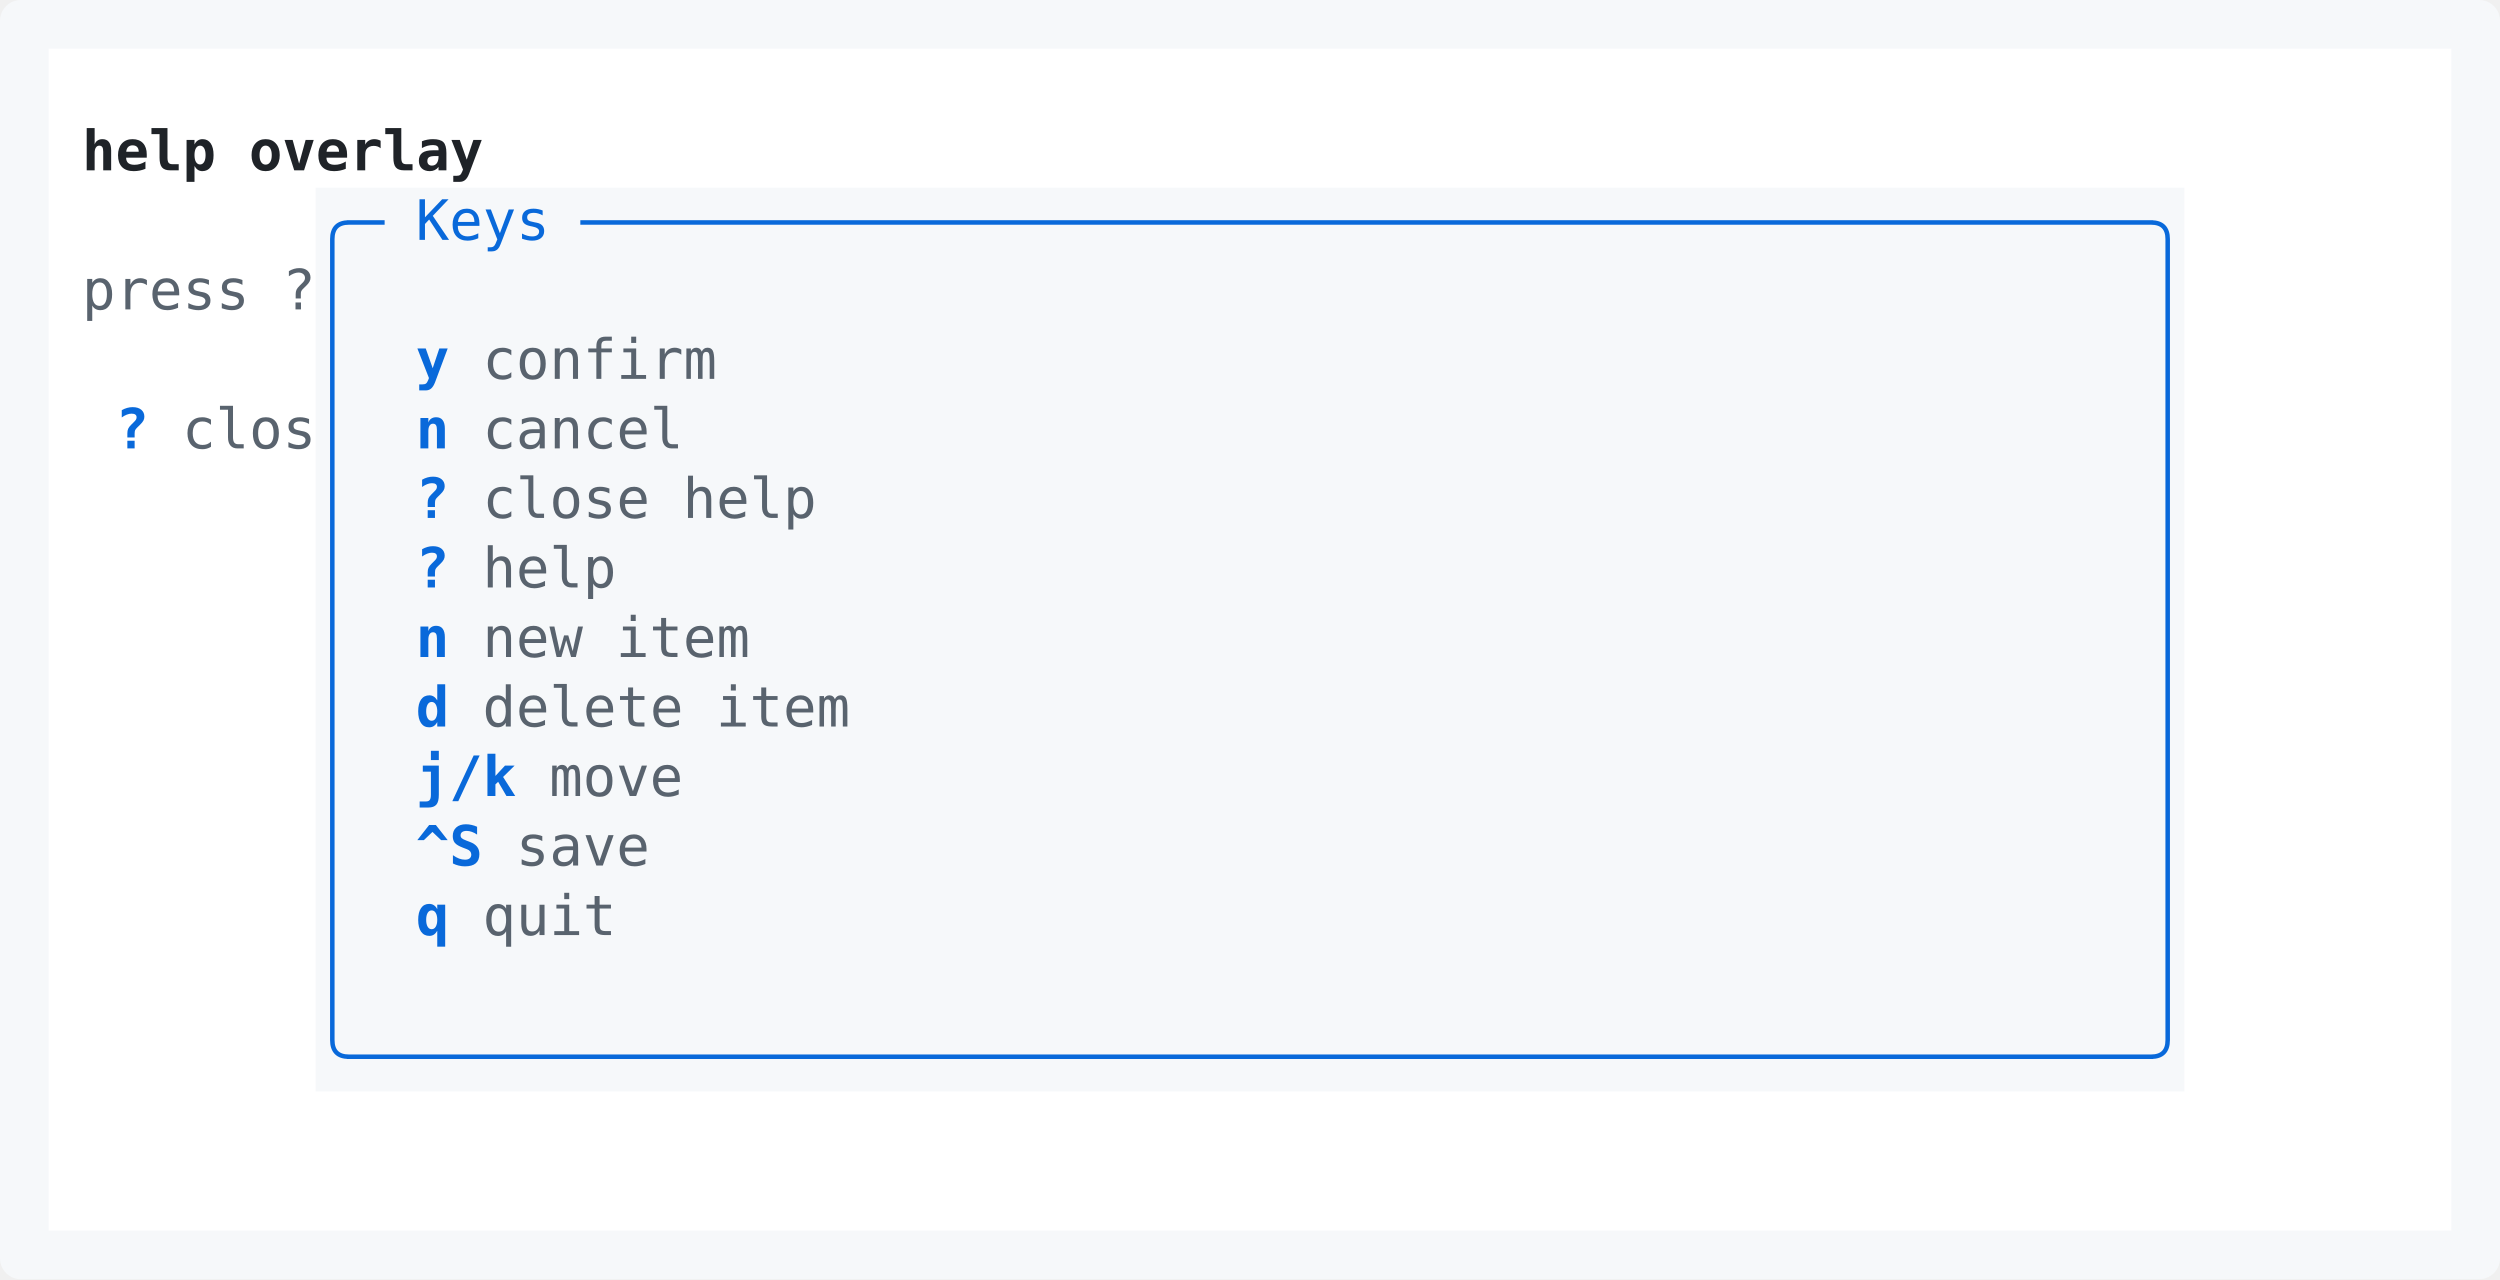
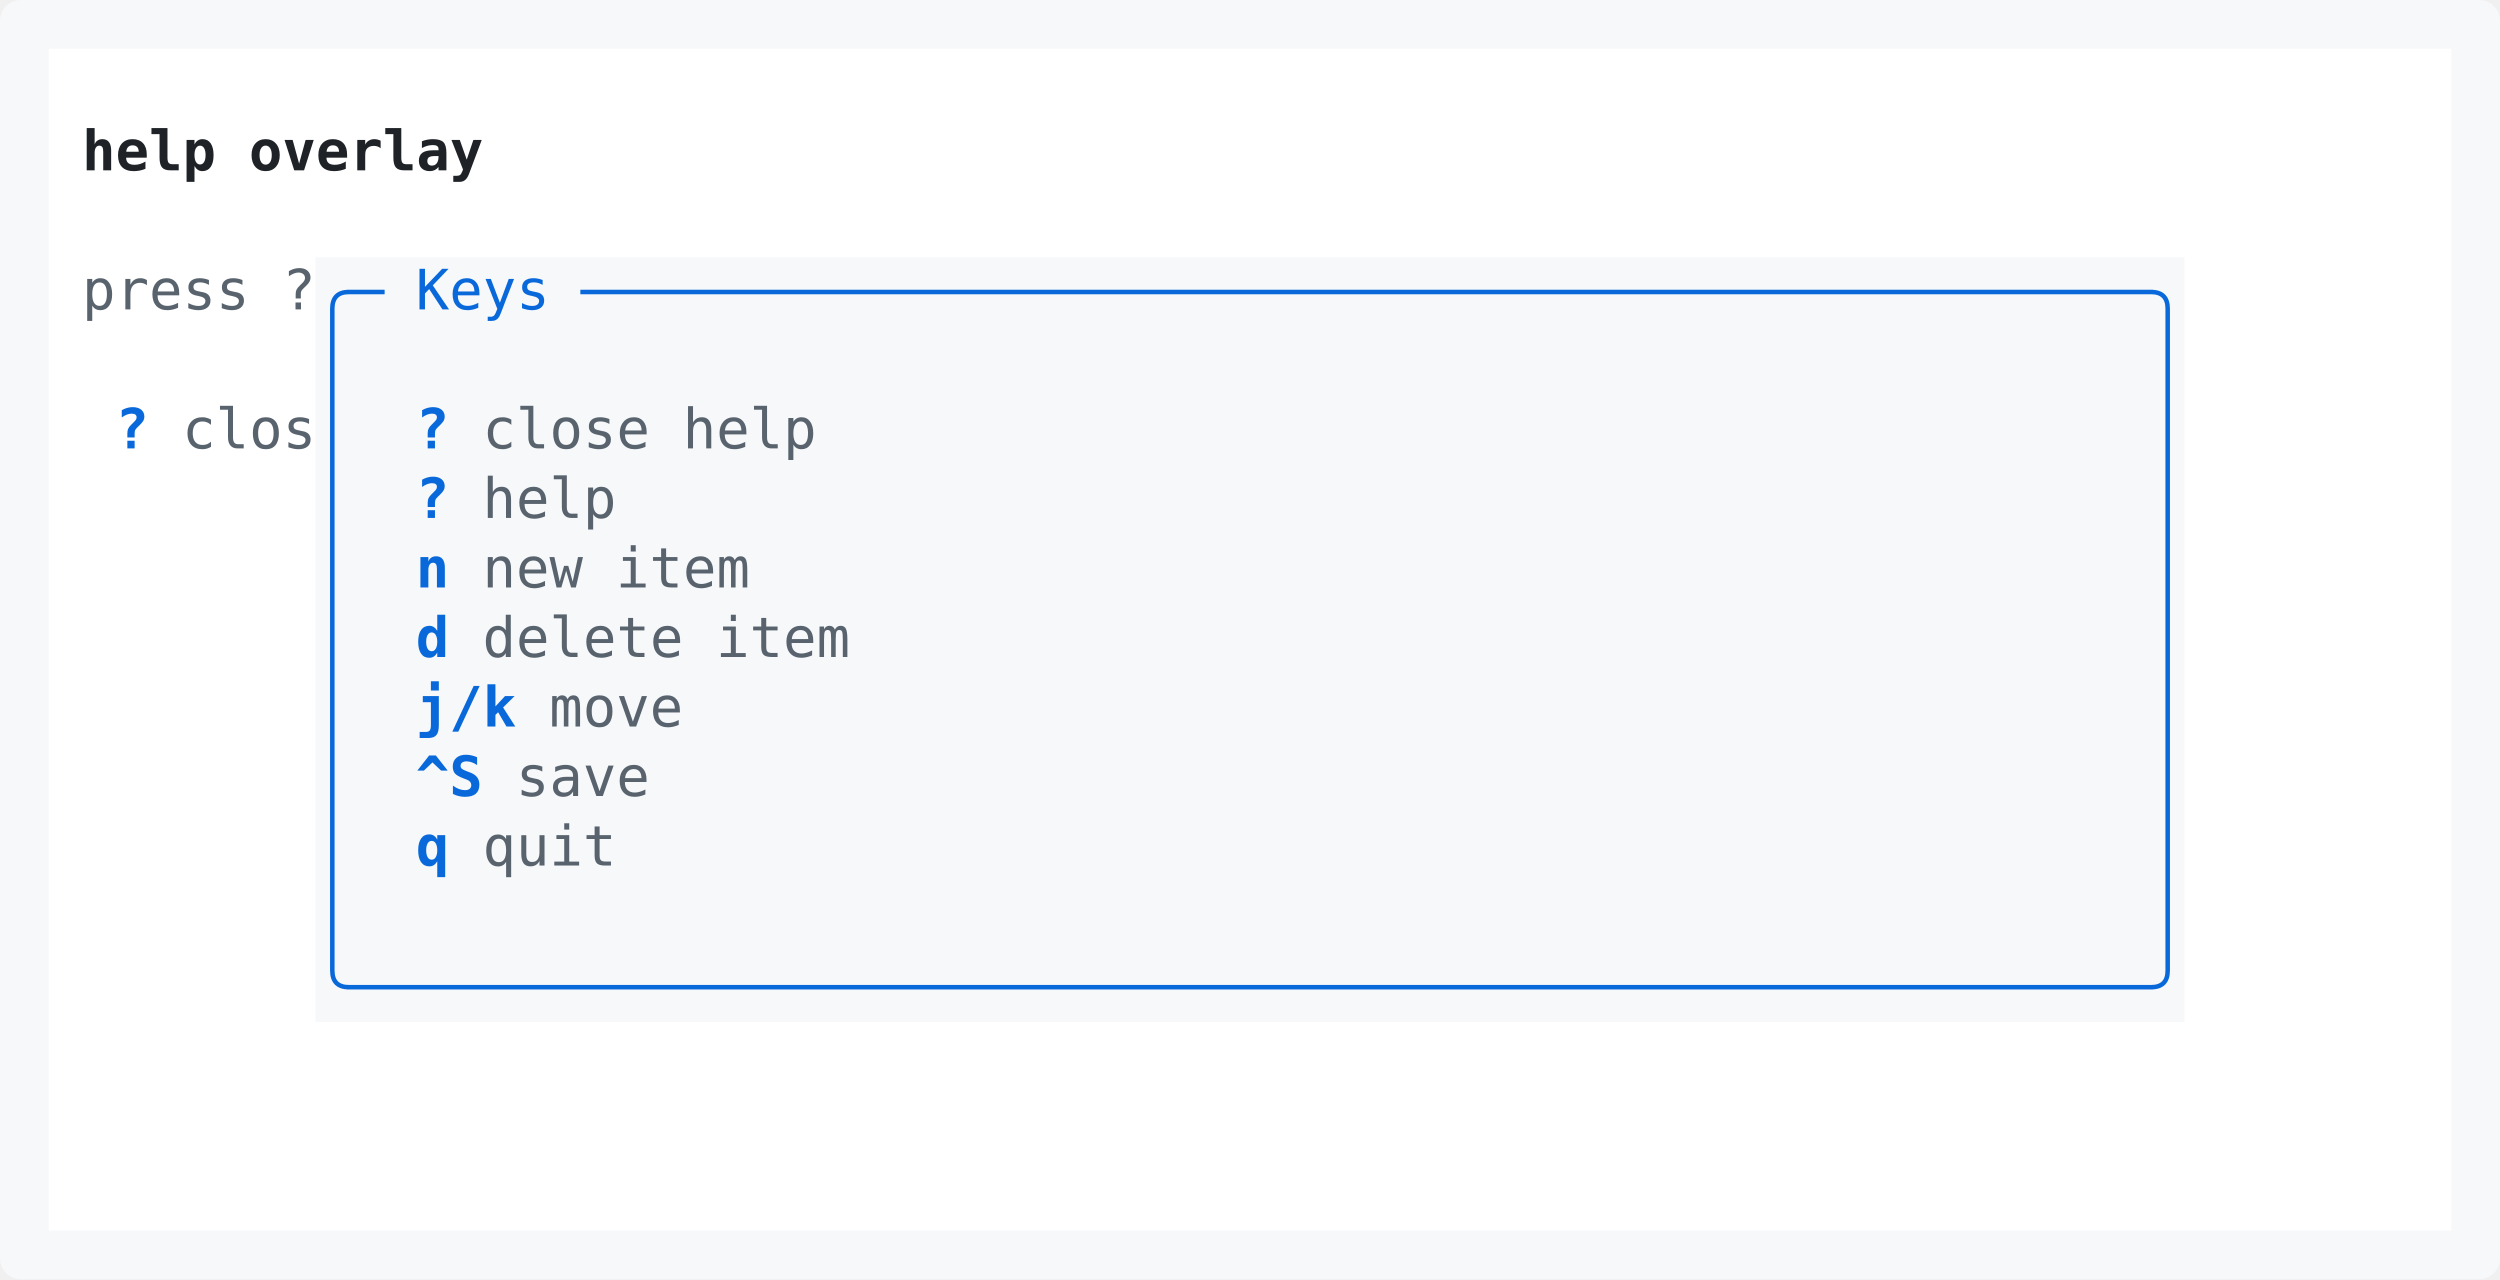
<svg xmlns="http://www.w3.org/2000/svg" width="719.2" height="368" viewBox="0 0 719.2 368" role="img" aria-label="a help overlay listing every labeled key binding">
  <rect width="719.2" height="368" rx="6" fill="#f6f8fa" />
-   <path fill="#ffffff" d="M14 14h691.2v20h-691.2zM14 34h691.2v20h-691.2zM14 54h76.8v20h-76.8zM628.4 54h76.8v20h-76.8zM14 74h76.8v20h-76.8zM628.4 74h76.8v20h-76.8zM14 94h76.8v20h-76.8zM628.4 94h76.8v20h-76.8zM14 114h76.8v20h-76.8zM628.4 114h76.8v20h-76.8zM14 134h76.8v20h-76.8zM628.4 134h76.8v20h-76.8zM14 154h76.8v20h-76.8zM628.4 154h76.8v20h-76.8zM14 174h76.8v20h-76.8zM628.4 174h76.8v20h-76.8zM14 194h76.8v20h-76.8zM628.4 194h76.8v20h-76.8zM14 214h76.8v20h-76.8zM628.4 214h76.8v20h-76.8zM14 234h76.8v20h-76.8zM628.4 234h76.8v20h-76.8zM14 254h76.8v20h-76.8zM628.4 254h76.8v20h-76.8zM14 274h76.8v20h-76.8zM628.4 274h76.8v20h-76.8zM14 294h76.8v20h-76.8zM628.4 294h76.8v20h-76.8zM14 314h691.2v20h-691.2zM14 334h691.2v20h-691.2z" />
+   <path fill="#ffffff" d="M14 14h691.2v20h-691.2zM14 34h691.2v20h-691.2zM14 54h691.2v20h-691.2zM14 74h76.8v20h-76.8zM628.4 74h76.8v20h-76.8zM14 94h76.8v20h-76.8zM628.4 94h76.8v20h-76.8zM14 114h76.8v20h-76.8zM628.4 114h76.8v20h-76.8zM14 134h76.8v20h-76.8zM628.4 134h76.8v20h-76.8zM14 154h76.8v20h-76.8zM628.4 154h76.8v20h-76.8zM14 174h76.8v20h-76.8zM628.4 174h76.8v20h-76.8zM14 194h76.8v20h-76.8zM628.4 194h76.8v20h-76.8zM14 214h76.8v20h-76.8zM628.4 214h76.8v20h-76.8zM14 234h76.8v20h-76.8zM628.4 234h76.8v20h-76.8zM14 254h76.8v20h-76.8zM628.4 254h76.8v20h-76.8zM14 274h76.8v20h-76.8zM628.4 274h76.8v20h-76.8zM14 294h691.2v20h-691.2zM14 314h691.2v20h-691.2zM14 334h691.2v20h-691.2z" />
  <g fill="none" stroke-linecap="square" stroke-linejoin="miter">
-     <path stroke="#0969da" stroke-width="1.3" d="M100.4 64H100.4Q95.6 64 95.6 68.8V74M100.4 64H110M167.6 64H177.2M177.2 64H186.8M186.8 64H196.4M196.4 64H206M206 64H215.6M215.6 64H225.2M225.2 64H234.8M234.8 64H244.4M244.4 64H254M254 64H263.6M263.6 64H273.2M273.2 64H282.8M282.8 64H292.4M292.4 64H302M302 64H311.6M311.6 64H321.2M321.2 64H330.8M330.8 64H340.4M340.4 64H350M350 64H359.6M359.6 64H369.2M369.2 64H378.8M378.8 64H388.4M388.4 64H398M398 64H407.6M407.6 64H417.2M417.2 64H426.8M426.8 64H436.4M436.4 64H446M446 64H455.6M455.6 64H465.2M465.2 64H474.8M474.8 64H484.4M484.4 64H494M494 64H503.6M503.6 64H513.2M513.2 64H522.8M522.8 64H532.4M532.4 64H542M542 64H551.6M551.6 64H561.2M561.2 64H570.8M570.8 64H580.4M580.4 64H590M590 64H599.6M599.6 64H609.2M609.2 64H618.8M618.8 64H618.8Q623.6 64 623.6 68.8V74M95.6 74V94M623.6 74V94M95.6 94V114M623.6 94V114M95.6 114V134M623.6 114V134M95.6 134V154M623.6 134V154M95.6 154V174M623.6 154V174M95.6 174V194M623.6 174V194M95.6 194V214M623.6 194V214M95.6 214V234M623.6 214V234M95.6 234V254M623.6 234V254M95.6 254V274M623.6 254V274M95.6 274V294M623.6 274V294M100.4 304H100.4Q95.6 304 95.6 299.2V294M100.4 304H110M110 304H119.6M119.6 304H129.2M129.2 304H138.8M138.8 304H148.4M148.4 304H158M158 304H167.6M167.6 304H177.2M177.2 304H186.8M186.8 304H196.4M196.4 304H206M206 304H215.6M215.6 304H225.2M225.2 304H234.8M234.8 304H244.4M244.4 304H254M254 304H263.6M263.6 304H273.2M273.2 304H282.8M282.8 304H292.4M292.4 304H302M302 304H311.6M311.6 304H321.2M321.2 304H330.8M330.8 304H340.4M340.4 304H350M350 304H359.6M359.6 304H369.2M369.2 304H378.8M378.8 304H388.4M388.4 304H398M398 304H407.6M407.6 304H417.2M417.2 304H426.8M426.8 304H436.4M436.4 304H446M446 304H455.6M455.6 304H465.2M465.2 304H474.8M474.8 304H484.4M484.4 304H494M494 304H503.6M503.6 304H513.2M513.2 304H522.8M522.8 304H532.4M532.4 304H542M542 304H551.6M551.6 304H561.2M561.2 304H570.8M570.8 304H580.4M580.4 304H590M590 304H599.6M599.6 304H609.2M609.2 304H618.8M618.8 304H618.8Q623.6 304 623.6 299.2V294" />
+     <path stroke="#0969da" stroke-width="1.3" d="M100.4 84H100.4Q95.6 84 95.6 88.8V94M100.4 84H110M167.6 84H177.2M177.2 84H186.8M186.8 84H196.4M196.4 84H206M206 84H215.6M215.6 84H225.2M225.2 84H234.8M234.8 84H244.4M244.4 84H254M254 84H263.6M263.6 84H273.2M273.2 84H282.8M282.8 84H292.4M292.4 84H302M302 84H311.6M311.6 84H321.2M321.2 84H330.8M330.8 84H340.4M340.4 84H350M350 84H359.6M359.6 84H369.2M369.2 84H378.8M378.8 84H388.4M388.4 84H398M398 84H407.6M407.6 84H417.2M417.2 84H426.8M426.8 84H436.4M436.4 84H446M446 84H455.6M455.6 84H465.2M465.2 84H474.8M474.8 84H484.4M484.4 84H494M494 84H503.6M503.6 84H513.2M513.2 84H522.8M522.8 84H532.4M532.4 84H542M542 84H551.6M551.6 84H561.2M561.2 84H570.8M570.8 84H580.4M580.4 84H590M590 84H599.6M599.6 84H609.2M609.2 84H618.8M618.8 84H618.8Q623.6 84 623.6 88.8V94M95.6 94V114M623.6 94V114M95.6 114V134M623.6 114V134M95.6 134V154M623.6 134V154M95.6 154V174M623.6 154V174M95.6 174V194M623.6 174V194M95.6 194V214M623.6 194V214M95.6 214V234M623.6 214V234M95.6 234V254M623.6 234V254M95.6 254V274M623.6 254V274M100.4 284H100.4Q95.6 284 95.6 279.2V274M100.4 284H110M110 284H119.6M119.6 284H129.2M129.2 284H138.8M138.8 284H148.4M148.4 284H158M158 284H167.6M167.6 284H177.2M177.2 284H186.8M186.8 284H196.4M196.4 284H206M206 284H215.6M215.6 284H225.2M225.2 284H234.8M234.8 284H244.4M244.4 284H254M254 284H263.6M263.6 284H273.2M273.2 284H282.8M282.8 284H292.4M292.4 284H302M302 284H311.6M311.6 284H321.2M321.2 284H330.8M330.8 284H340.4M340.4 284H350M350 284H359.6M359.6 284H369.2M369.2 284H378.8M378.8 284H388.4M388.4 284H398M398 284H407.6M407.6 284H417.2M417.2 284H426.8M426.8 284H436.4M436.4 284H446M446 284H455.6M455.6 284H465.2M465.2 284H474.8M474.8 284H484.4M484.4 284H494M494 284H503.6M503.6 284H513.2M513.2 284H522.8M522.8 284H532.4M532.4 284H542M542 284H551.6M551.6 284H561.2M561.2 284H570.8M570.8 284H580.4M580.4 284H590M590 284H599.6M599.6 284H609.2M609.2 284H618.8M618.8 284H618.8Q623.6 284 623.6 279.2V274" />
  </g>
  <g font-family="'JetBrains Mono','SF Mono',SFMono-Regular,Menlo,Consolas,'DejaVu Sans Mono','Noto Sans Mono',monospace" font-size="16" xml:space="preserve">
    <text x="23.6" y="49" textLength="38.4" lengthAdjust="spacing" fill="#1f2328" font-weight="700">help</text>
    <text x="71.6" y="49" textLength="67.2" lengthAdjust="spacing" fill="#1f2328" font-weight="700">overlay</text>
-     <text x="119.6" y="69" textLength="38.4" lengthAdjust="spacing" fill="#0969da">Keys</text>
    <text x="23.6" y="89" textLength="48" lengthAdjust="spacing" fill="#59636e">press</text>
    <text x="81.2" y="89" textLength="9.6" lengthAdjust="spacing" fill="#59636e">?</text>
-     <text x="119.6" y="109" textLength="9.6" lengthAdjust="spacing" fill="#0969da" font-weight="700">y</text>
-     <text x="138.8" y="109" textLength="67.2" lengthAdjust="spacing" fill="#59636e">confirm</text>
+     <text x="119.6" y="89" textLength="38.4" lengthAdjust="spacing" fill="#0969da">Keys</text>
    <text x="33.2" y="129" textLength="9.6" lengthAdjust="spacing" fill="#0969da" font-weight="700">?</text>
    <text x="52.4" y="129" textLength="38.4" lengthAdjust="spacing" fill="#59636e">clos</text>
-     <text x="119.6" y="129" textLength="9.6" lengthAdjust="spacing" fill="#0969da" font-weight="700">n</text>
-     <text x="138.8" y="129" textLength="57.6" lengthAdjust="spacing" fill="#59636e">cancel</text>
+     <text x="119.6" y="129" textLength="9.6" lengthAdjust="spacing" fill="#0969da" font-weight="700">?</text>
+     <text x="138.8" y="129" textLength="48" lengthAdjust="spacing" fill="#59636e">close</text>
+     <text x="196.4" y="129" textLength="38.4" lengthAdjust="spacing" fill="#59636e">help</text>
    <text x="119.6" y="149" textLength="9.6" lengthAdjust="spacing" fill="#0969da" font-weight="700">?</text>
-     <text x="138.8" y="149" textLength="48" lengthAdjust="spacing" fill="#59636e">close</text>
-     <text x="196.4" y="149" textLength="38.4" lengthAdjust="spacing" fill="#59636e">help</text>
-     <text x="119.6" y="169" textLength="9.6" lengthAdjust="spacing" fill="#0969da" font-weight="700">?</text>
-     <text x="138.8" y="169" textLength="38.4" lengthAdjust="spacing" fill="#59636e">help</text>
-     <text x="119.6" y="189" textLength="9.6" lengthAdjust="spacing" fill="#0969da" font-weight="700">n</text>
-     <text x="138.8" y="189" textLength="28.8" lengthAdjust="spacing" fill="#59636e">new</text>
-     <text x="177.2" y="189" textLength="38.4" lengthAdjust="spacing" fill="#59636e">item</text>
-     <text x="119.6" y="209" textLength="9.6" lengthAdjust="spacing" fill="#0969da" font-weight="700">d</text>
-     <text x="138.8" y="209" textLength="57.6" lengthAdjust="spacing" fill="#59636e">delete</text>
-     <text x="206" y="209" textLength="38.4" lengthAdjust="spacing" fill="#59636e">item</text>
-     <text x="119.6" y="229" textLength="28.8" lengthAdjust="spacing" fill="#0969da" font-weight="700">j/k</text>
-     <text x="158" y="229" textLength="38.4" lengthAdjust="spacing" fill="#59636e">move</text>
-     <text x="119.6" y="249" textLength="19.2" lengthAdjust="spacing" fill="#0969da" font-weight="700">^S</text>
-     <text x="148.4" y="249" textLength="38.4" lengthAdjust="spacing" fill="#59636e">save</text>
-     <text x="119.6" y="269" textLength="9.6" lengthAdjust="spacing" fill="#0969da" font-weight="700">q</text>
-     <text x="138.8" y="269" textLength="38.4" lengthAdjust="spacing" fill="#59636e">quit</text>
+     <text x="138.8" y="149" textLength="38.4" lengthAdjust="spacing" fill="#59636e">help</text>
+     <text x="119.6" y="169" textLength="9.6" lengthAdjust="spacing" fill="#0969da" font-weight="700">n</text>
+     <text x="138.8" y="169" textLength="28.8" lengthAdjust="spacing" fill="#59636e">new</text>
+     <text x="177.2" y="169" textLength="38.4" lengthAdjust="spacing" fill="#59636e">item</text>
+     <text x="119.6" y="189" textLength="9.6" lengthAdjust="spacing" fill="#0969da" font-weight="700">d</text>
+     <text x="138.8" y="189" textLength="57.6" lengthAdjust="spacing" fill="#59636e">delete</text>
+     <text x="206" y="189" textLength="38.4" lengthAdjust="spacing" fill="#59636e">item</text>
+     <text x="119.6" y="209" textLength="28.8" lengthAdjust="spacing" fill="#0969da" font-weight="700">j/k</text>
+     <text x="158" y="209" textLength="38.4" lengthAdjust="spacing" fill="#59636e">move</text>
+     <text x="119.6" y="229" textLength="19.2" lengthAdjust="spacing" fill="#0969da" font-weight="700">^S</text>
+     <text x="148.4" y="229" textLength="38.4" lengthAdjust="spacing" fill="#59636e">save</text>
+     <text x="119.6" y="249" textLength="9.6" lengthAdjust="spacing" fill="#0969da" font-weight="700">q</text>
+     <text x="138.8" y="249" textLength="38.4" lengthAdjust="spacing" fill="#59636e">quit</text>
  </g>
</svg>
